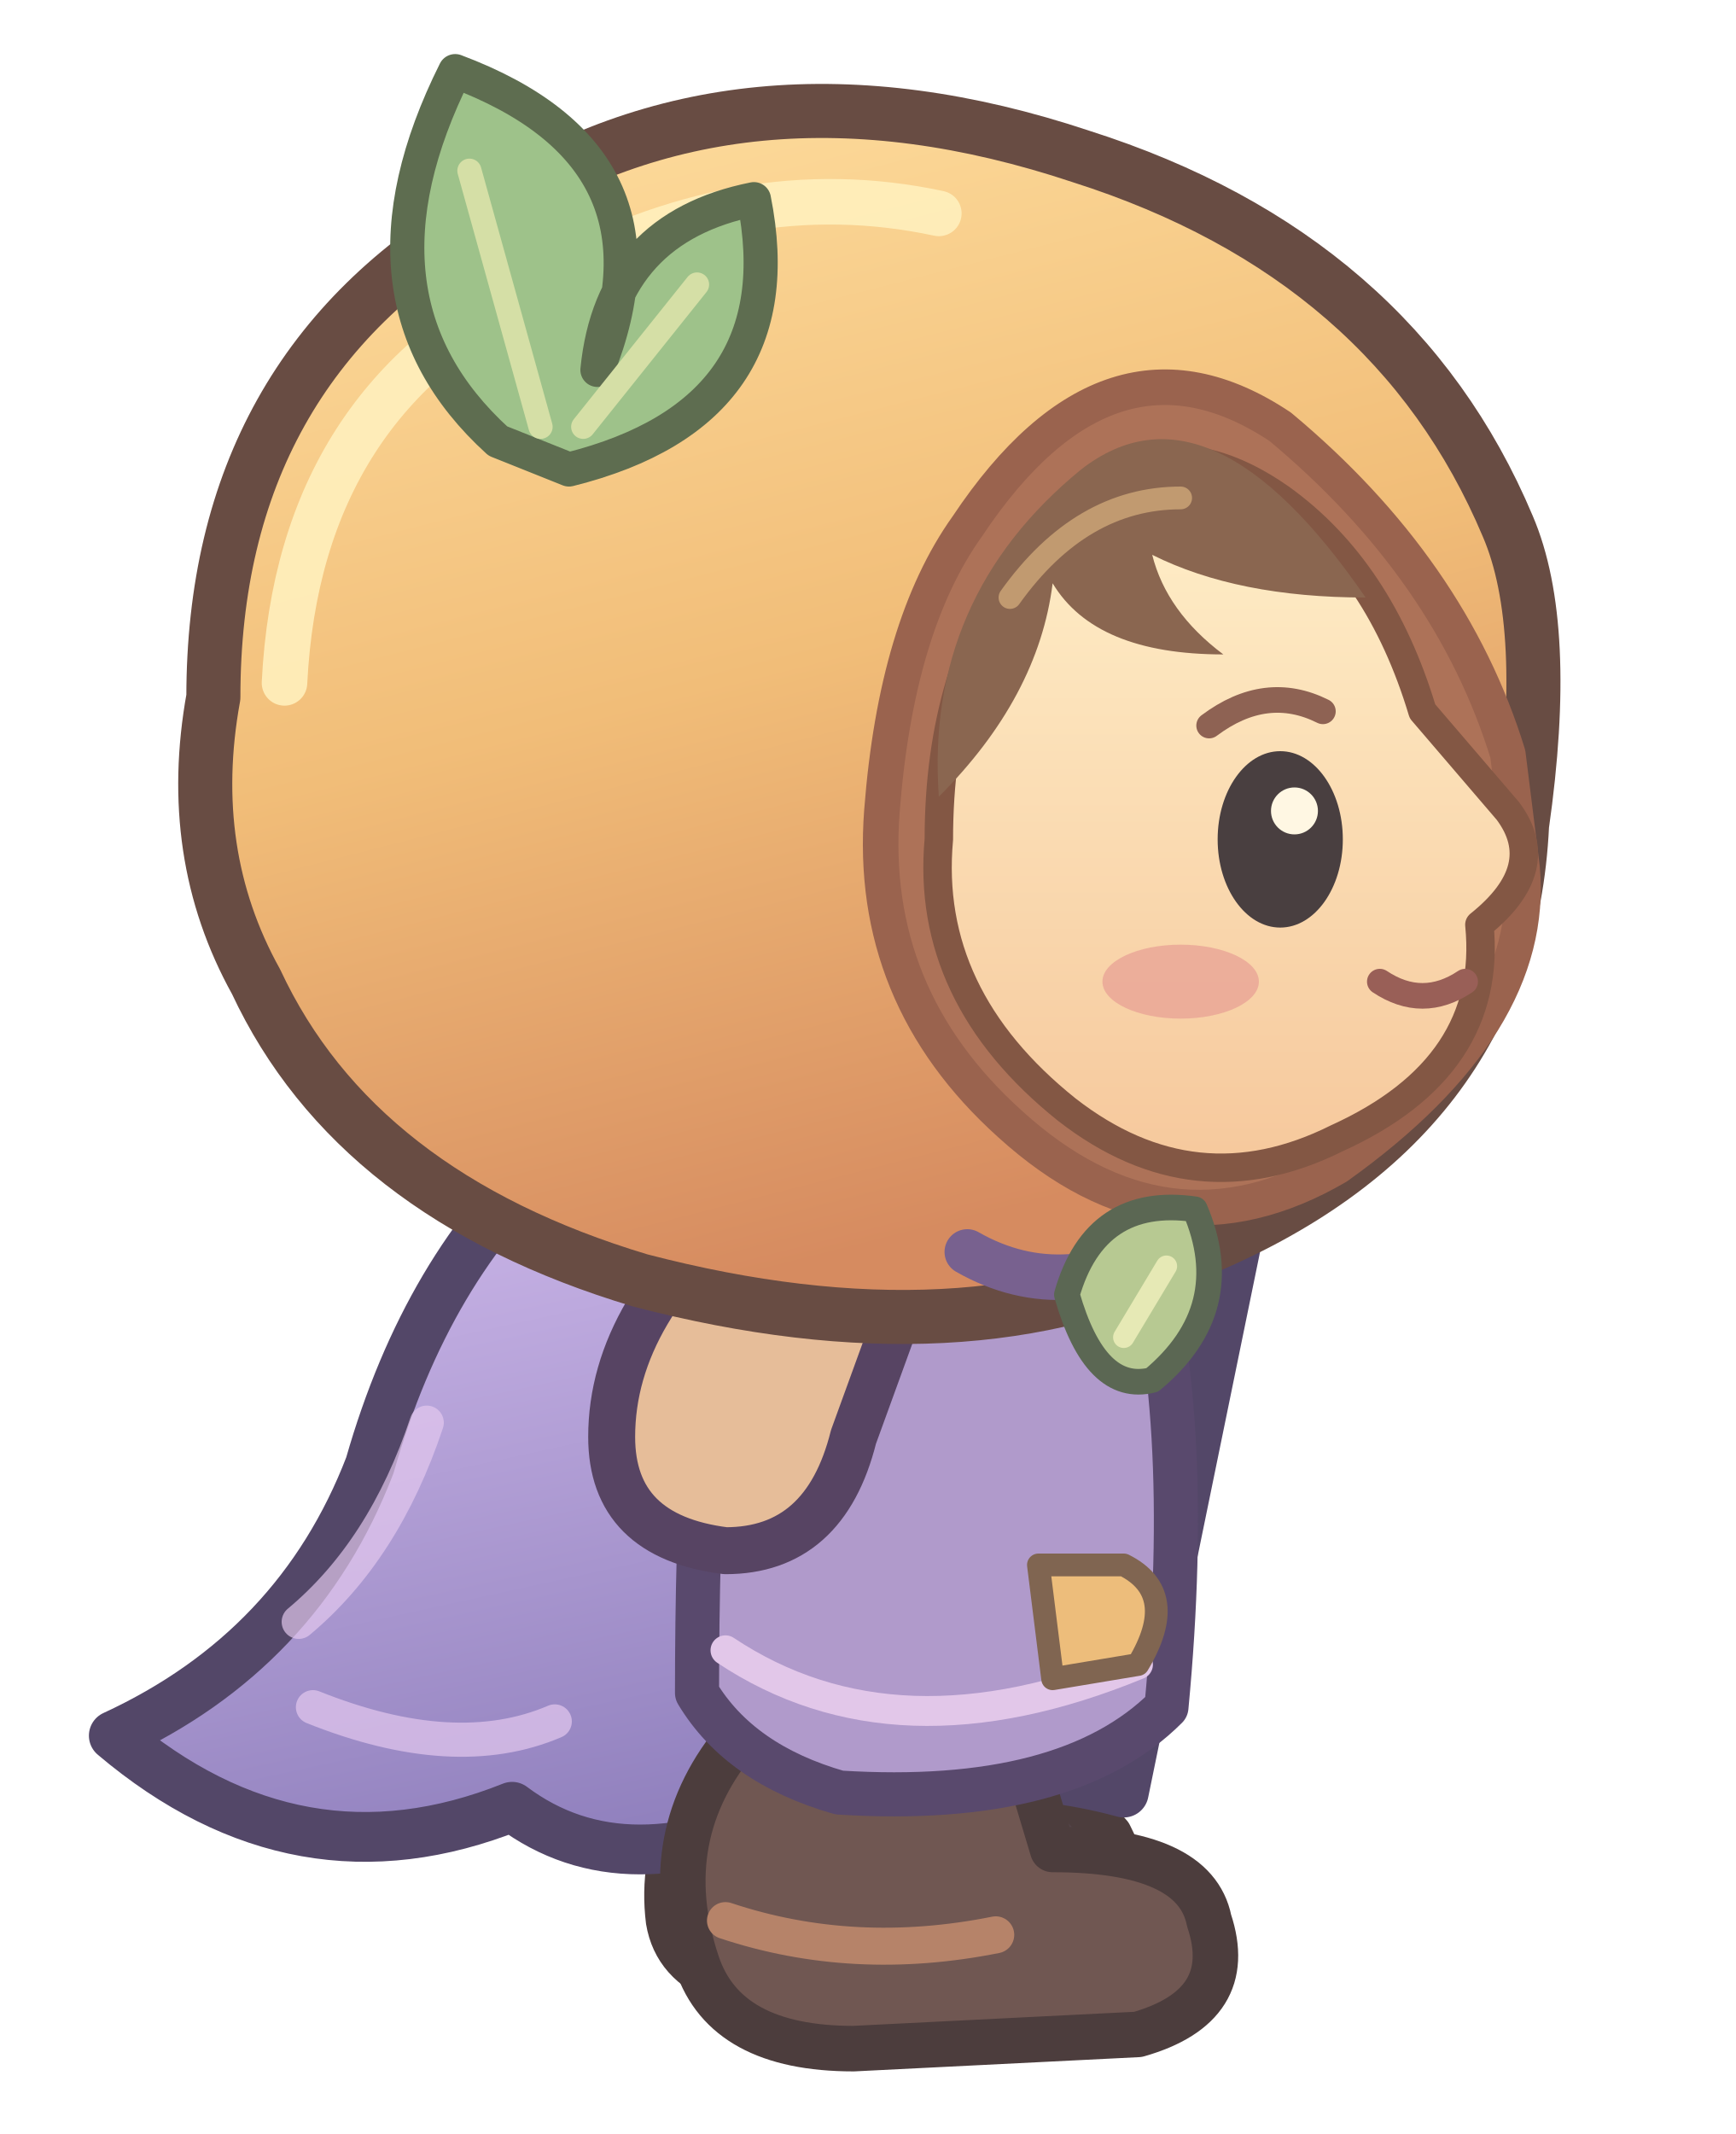
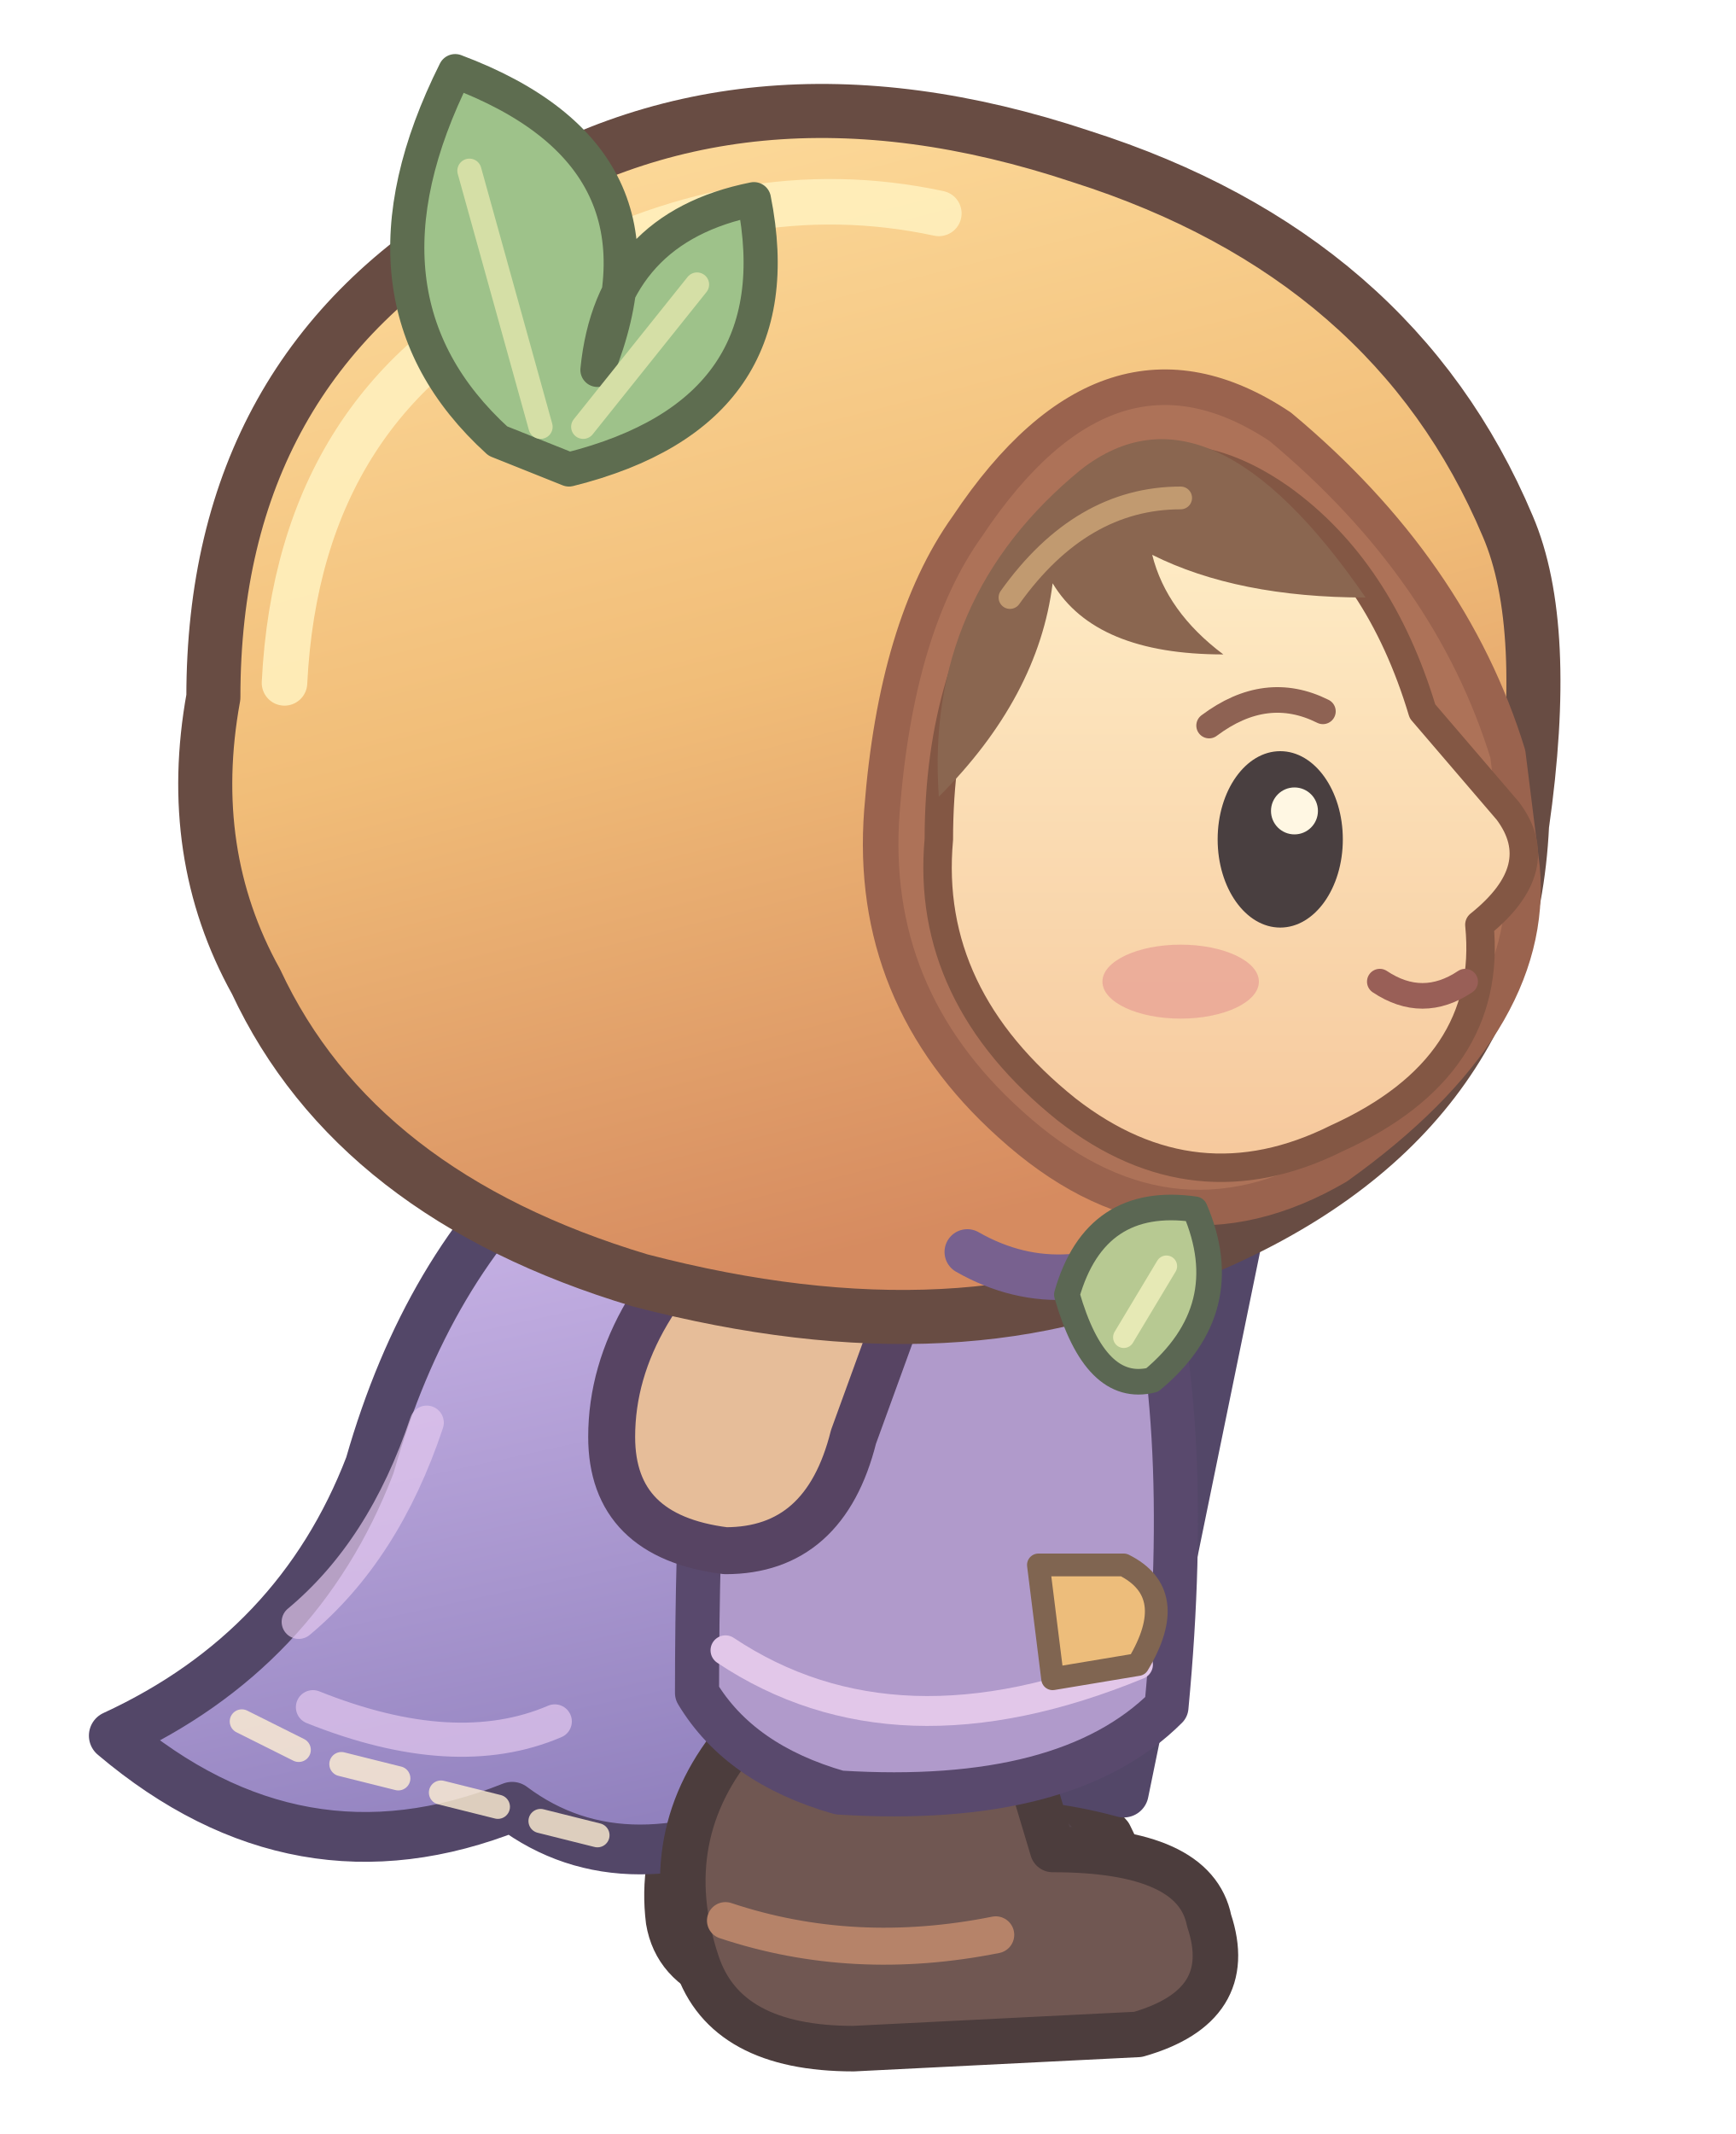
<svg xmlns="http://www.w3.org/2000/svg" width="244" height="300" viewBox="-61 -144 122 150">
  <defs>
    <linearGradient id="hood" x1="0" y1="0" x2="0.28" y2="1">
      <stop stop-color="#ffe0a1" />
      <stop offset=".54" stop-color="#f1bd78" />
      <stop offset="1" stop-color="#d68b60" />
    </linearGradient>
    <linearGradient id="cape" x1="0" y1="0" x2="0.35" y2="1">
      <stop stop-color="#d2bced" />
      <stop offset="1" stop-color="#9181be" />
    </linearGradient>
    <linearGradient id="face" x1="0" y1="0" x2="0" y2="1">
      <stop stop-color="#fff0ca" />
      <stop offset="1" stop-color="#f6c89c" />
    </linearGradient>
  </defs>
  <g stroke-linecap="round" stroke-linejoin="round">
    <path d="M-7 -24Q-15 -17 -14 -9Q-13 -3 -1 -4L14 -5Q21 -7 17 -15L9 -24Z" fill="#544549" stroke="#4c3d3d" stroke-width="3.2" />
    <path d="M-22 -63Q-31 -55 -35 -41Q-40 -28 -53 -22Q-40 -11 -25 -17Q-17 -11 -5 -17Q7 -21 18 -18L26 -57Z" fill="url(#cape)" stroke="#534768" stroke-width="3.5" />
    <path d="M-39 -24Q-29 -20 -22 -23M-31 -44Q-34 -35 -40 -30" fill="none" stroke="#e4c9ef" stroke-width="2.4" opacity=".68" />
    <path d="M-9 -22Q-15 -15 -12 -6Q-10 0 -1 0L19 -1Q26 -3 24 -9Q23 -14 13 -14L10 -24Z" fill="#705752" stroke="#4c3d3d" stroke-width="3.2" />
    <path d="M-10 -9Q-1 -6 9 -8" fill="none" stroke="#b68369" stroke-width="2.6" />
    <path d="M-10 -61Q9 -65 19 -58Q23 -45 21 -24Q14 -17 -2 -18Q-9 -20 -12 -25Q-12 -45 -10 -61Z" fill="#b09acb" stroke="#59496d" stroke-width="3.1" />
    <path d="M-10 -28Q2 -20 19 -27" fill="none" stroke="#e2c7e9" stroke-width="2.1" />
    <path d="M12 -34L18 -34Q22 -32 19 -27L13 -26Z" fill="#edbd7b" stroke="#806551" stroke-width="1.6" />
    <path d="M-8 -60Q-18 -52 -18 -43Q-18 -36 -10 -35Q-3 -35 -1 -43L3 -54" fill="#e6bd99" stroke="#574463" stroke-width="3.3" />
    <path d="M-46 -95Q-46 -118 -27 -129Q-9 -141 15 -133Q37 -126 45 -107Q48 -100 46 -86Q45 -65 23 -56Q7 -48 -16 -54Q-36 -60 -43 -75Q-48 -84 -46 -95Z" fill="url(#hood)" stroke="#684c43" stroke-width="3.8" />
    <path d="M-41 -96Q-40 -116 -23 -124Q-9 -132 5 -129" fill="none" stroke="#fff0bc" stroke-width="3.2" opacity=".9" />
    <path d="M7 -107Q17 -122 29 -114Q41 -104 45 -91L46 -83Q47 -72 33 -62Q21 -55 10 -65Q0 -74 1 -87Q2 -100 7 -107Z" fill="#ad7258" stroke="#9a634e" stroke-width="2.5" />
    <path d="M11 -105Q19 -116 29 -109Q36 -104 39 -94L45 -87Q48 -83 43 -79Q44 -69 33 -64Q23 -59 14 -66Q4 -74 5 -85Q5 -97 11 -105Z" fill="url(#face)" stroke="#835744" stroke-width="2" />
    <path d="M5 -88Q4 -102 15 -111Q24 -118 35 -102Q26 -102 20 -105Q21 -101 25 -98Q16 -98 13 -103Q12 -95 5 -88Z" fill="#8a6650" />
    <path d="M10 -102Q15 -109 22 -109" fill="none" stroke="#c19a70" stroke-width="1.6" />
    <path d="M24 -93Q28 -96 32 -94" fill="none" stroke="#8e6253" stroke-width="1.8" />
    <ellipse cx="29" cy="-85" rx="4.4" ry="6.2" fill="#493f40" />
    <circle cx="30" cy="-87" r="1.65" fill="#fff7e3" />
    <ellipse cx="22" cy="-75" rx="5.5" ry="2.6" fill="#e89f94" opacity=".72" />
    <path d="M36 -75Q39 -73 42 -75" fill="none" stroke="#995f57" stroke-width="1.8" />
    <path d="M-26 -113Q-37 -123 -29 -139Q-13 -133 -19 -118Q-18 -128 -8 -130Q-5 -115 -21 -111Z" fill="#9ec28a" stroke="#5e6d50" stroke-width="2.4" />
    <path d="M-23 -114L-28 -132M-20 -114L-12 -124" fill="none" stroke="#d5dfa6" stroke-width="1.7" />
    <path d="M7 -56Q14 -52 22 -57" fill="none" stroke="#78618f" stroke-width="3.2" />
    <path d="M14 -53Q16 -60 23 -59Q26 -52 20 -47Q16 -46 14 -53Z" fill="#b7c992" stroke="#5b6753" stroke-width="1.8" />
    <path d="M18 -50L21 -55" fill="none" stroke="#e6e9b5" stroke-width="1.5" />
+     <path d="M-44 -23l4 2m3 1 4 1m3 1 4 1m3 1 4 1" fill="none" stroke="#fff0d3" stroke-width="1.7" opacity=".8" />
  </g>
</svg>
